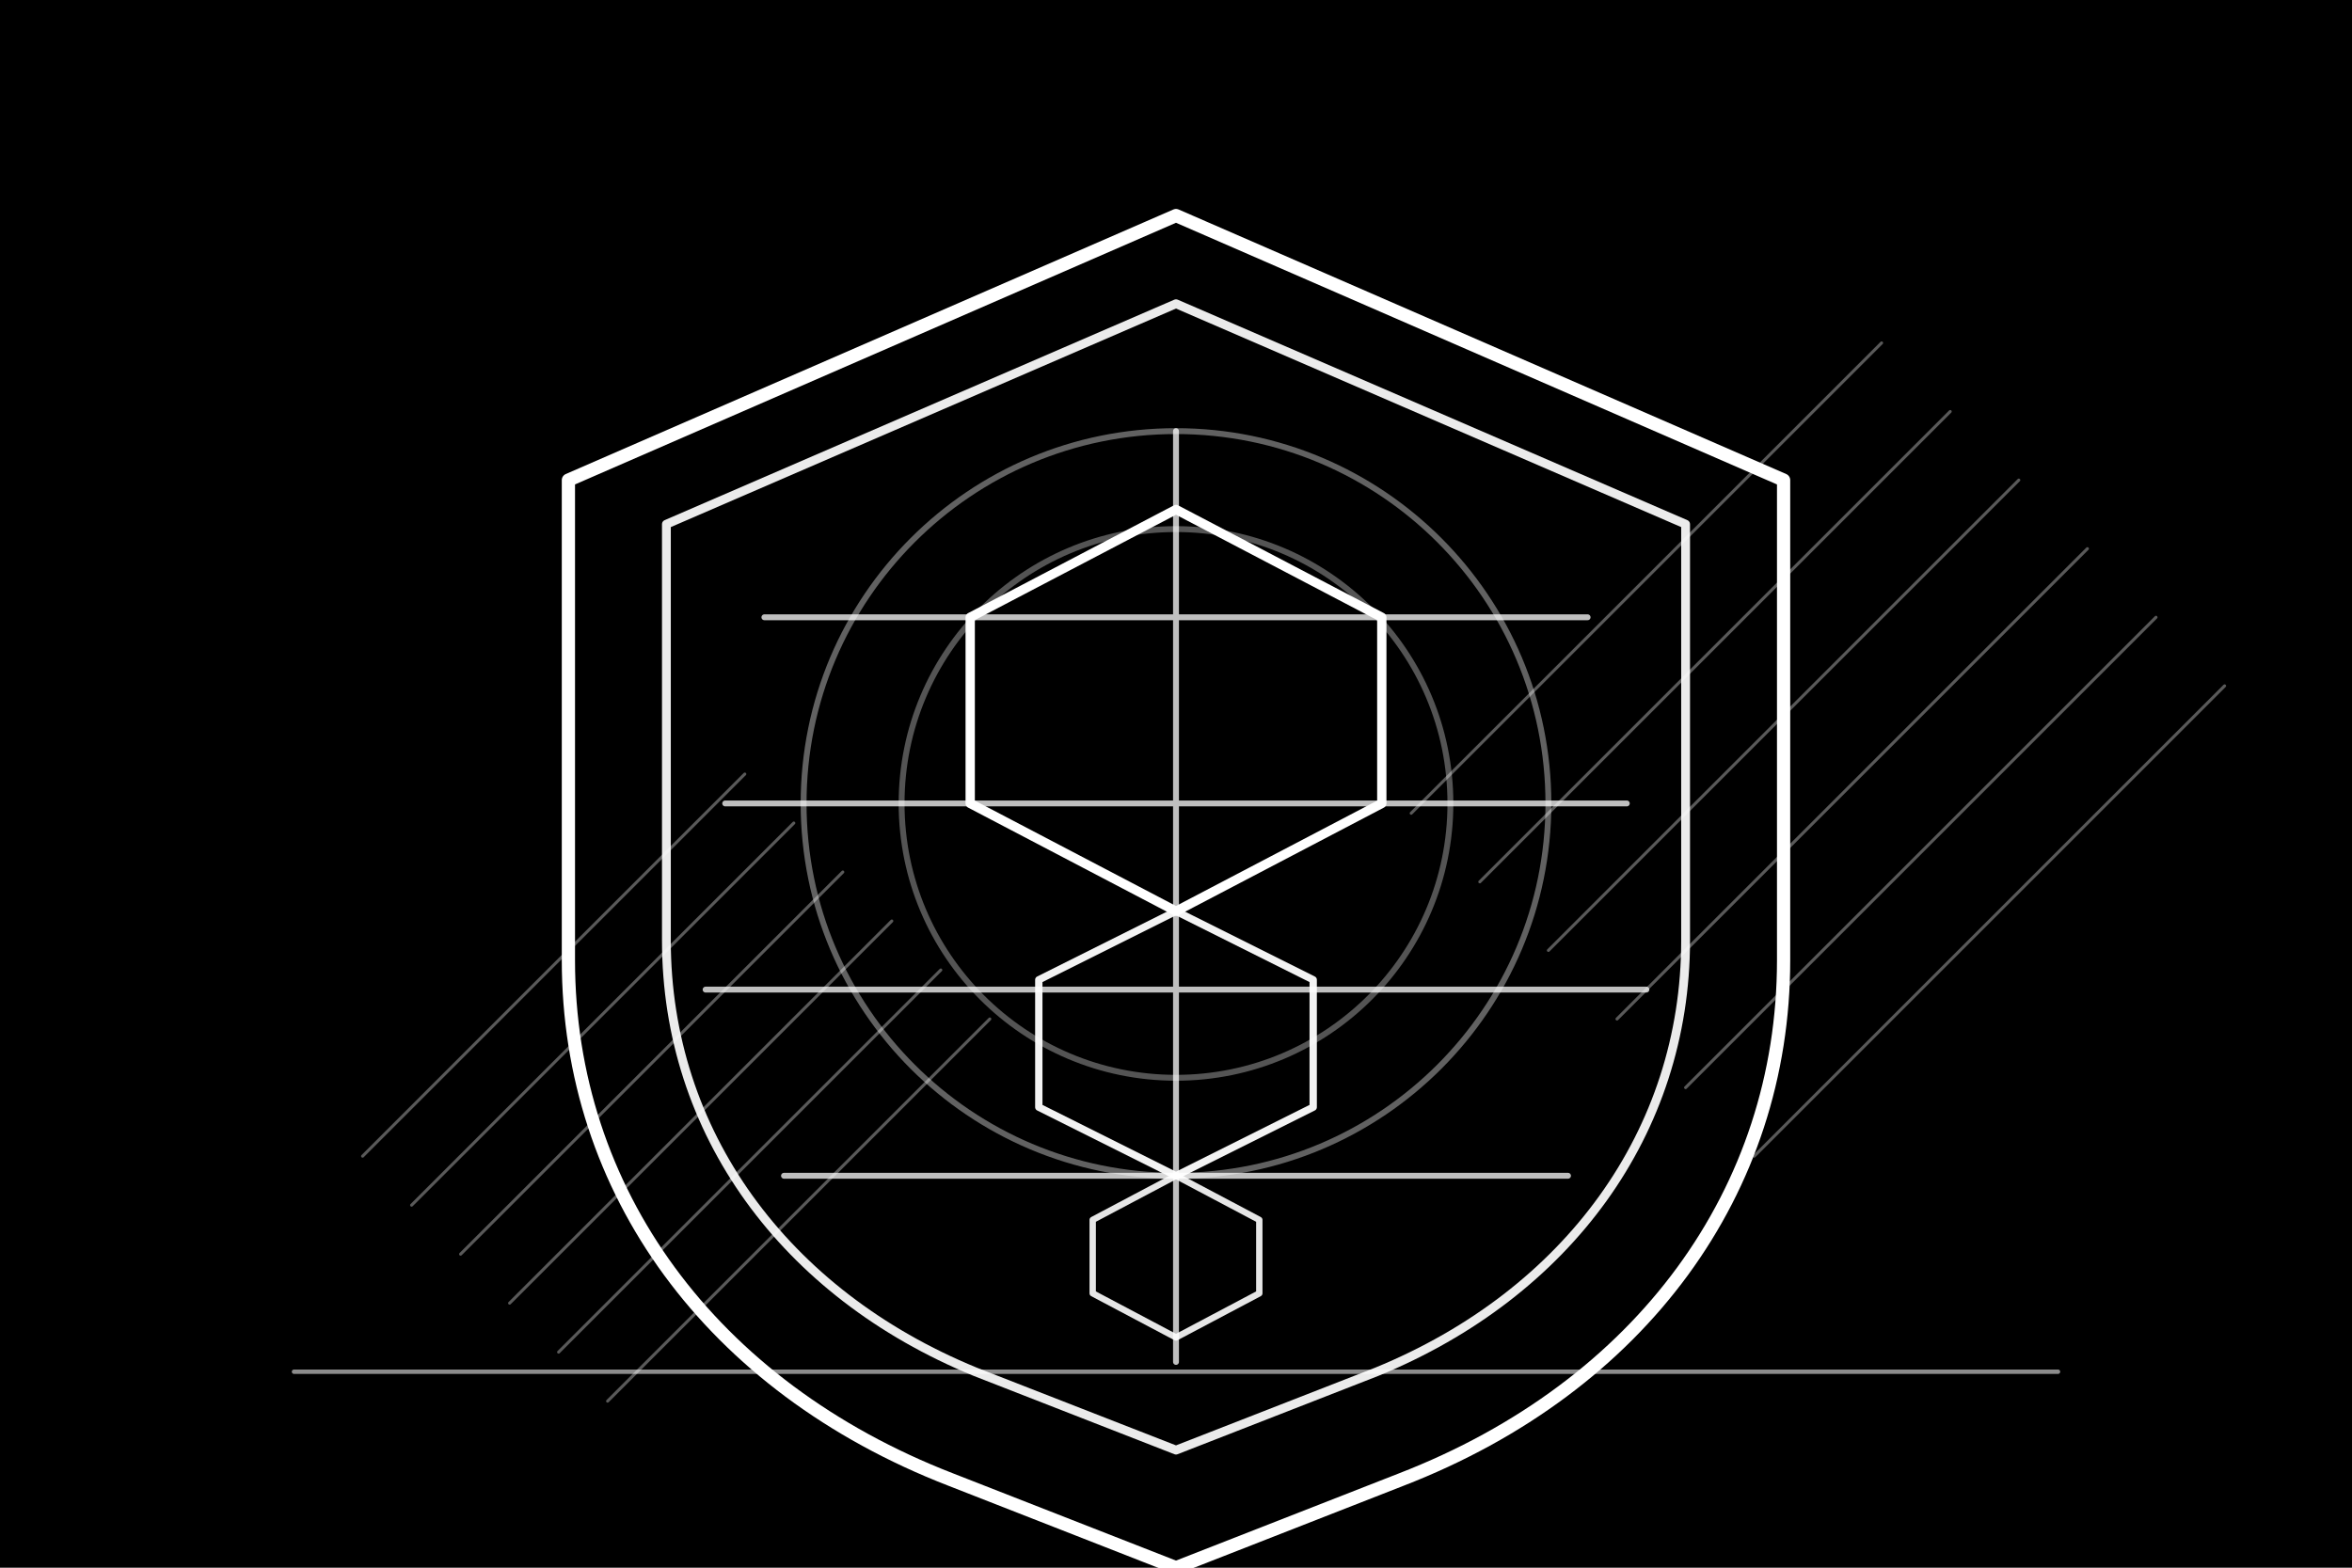
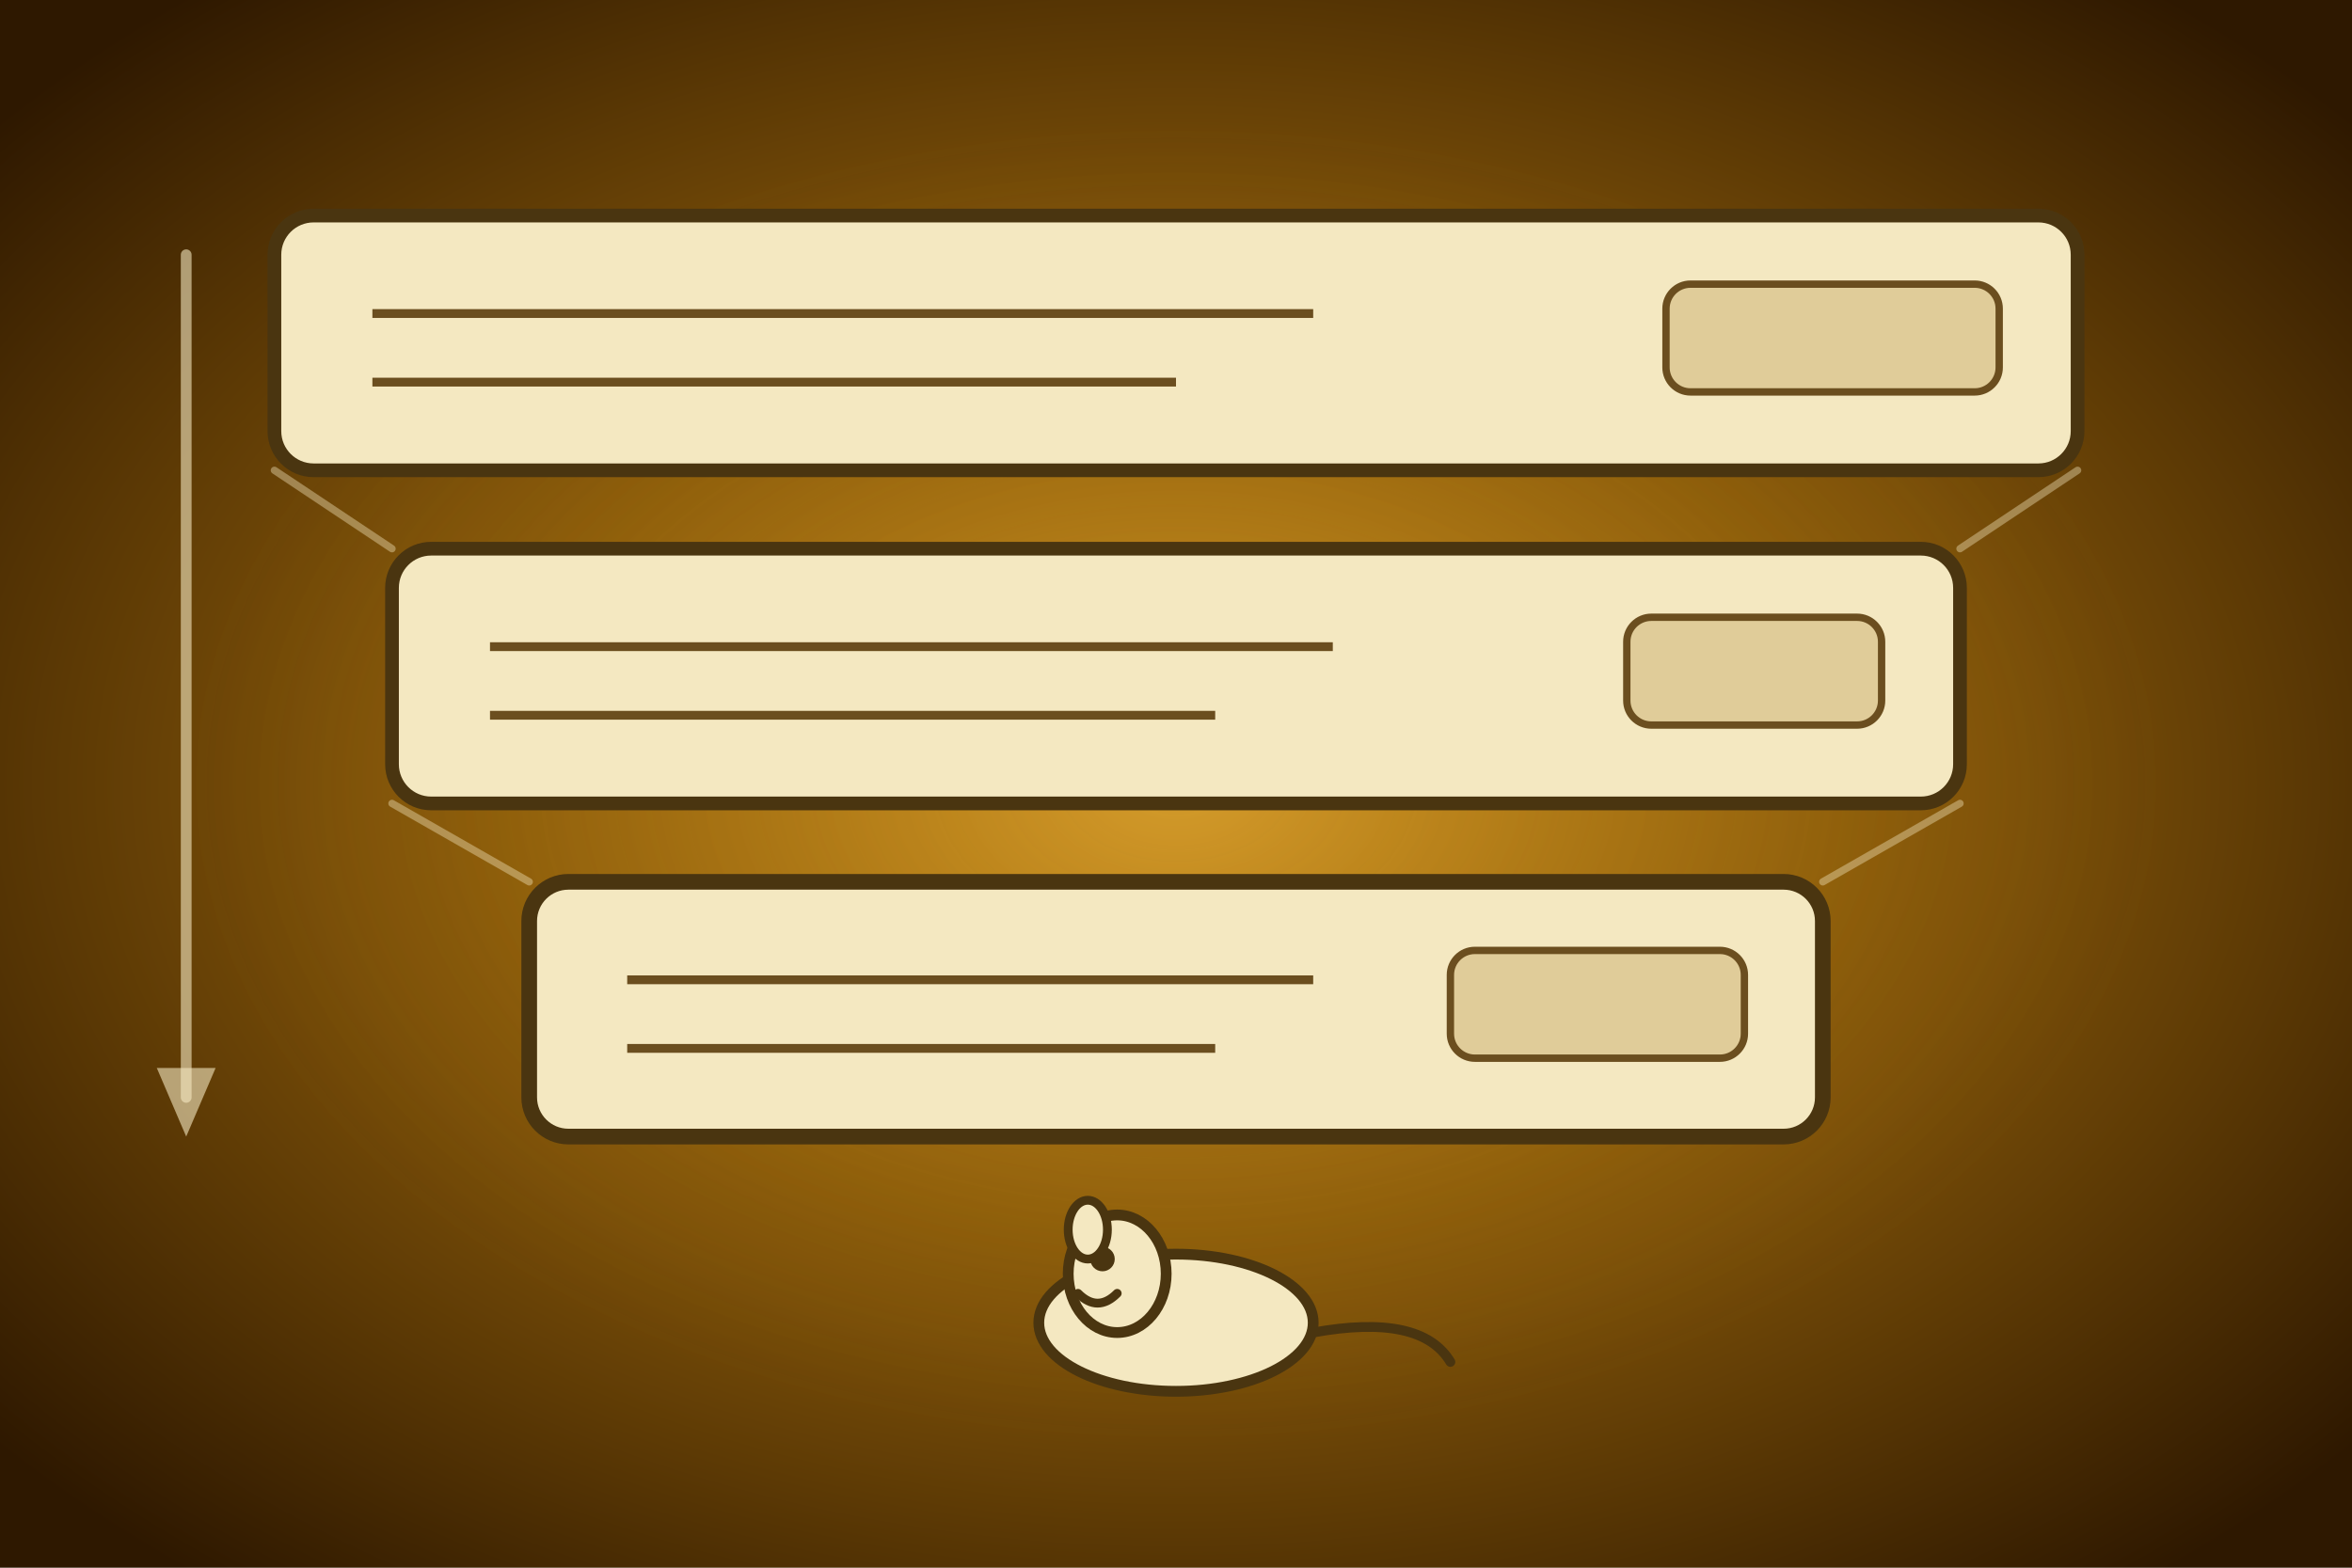
- <svg xmlns="http://www.w3.org/2000/svg" viewBox="0 0 480 320" role="img" aria-label="Engraved deep-dive memory guarantees illustration">
-   <rect width="480" height="320" fill="#000" />
-   <g fill="none" stroke="#fff" stroke-linecap="round" stroke-linejoin="round">
-     <path d="M240 44l124 54v98c0 47-29 87-78 106l-46 18-46-18c-49-19-78-59-78-106V98l124-54z" stroke-width="2.7" />
-     <path d="M240 62l104 45v85c0 39-24 72-63 88l-41 16-41-16c-39-16-63-49-63-88v-85l104-45z" stroke-width="1.8" opacity=".92" />
-     <path d="M240 88v190M156 126h168M148 164h184M144 202h192M160 240h160" stroke-width="1.2" opacity=".75" />
-     <path d="M240 104l42 22v38l-42 22-42-22v-38l42-22z" stroke-width="1.9" />
-     <path d="M240 186l28 14v26l-28 14-28-14v-26l28-14z" stroke-width="1.5" opacity=".95" />
-     <path d="M240 240l17 9v15l-17 9-17-9v-15l17-9z" stroke-width="1.3" opacity=".9" />
-     <path d="M74 236l78-78M84 246l78-78M94 256l78-78M104 266l78-78M114 276l78-78M124 286l78-78" stroke-width=".62" opacity=".35" />
-     <path d="M288 166l96-96M302 180l96-96M316 194l96-96M330 208l96-96M344 222l96-96M358 236l96-96" stroke-width=".62" opacity=".35" />
-     <circle cx="240" cy="164" r="76" stroke-width="1.2" opacity=".38" />
-     <circle cx="240" cy="164" r="56" stroke-width="1.2" opacity=".33" />
-     <path d="M60 280h360" stroke-width=".9" opacity=".55" />
-   </g>
+ <svg xmlns="http://www.w3.org/2000/svg" viewBox="0 0 480 320" role="img" aria-label="Deep dive: layered architecture cross-section showing depth of the memory system">
+   <defs>
+     <radialGradient id="bg_dd" cx="50%" cy="50%" r="65%">
+       <stop offset="0%" stop-color="#c8860a" />
+       <stop offset="55%" stop-color="#7a4f08" />
+       <stop offset="100%" stop-color="#2e1800" />
+     </radialGradient>
+     <radialGradient id="glow_dd" cx="50%" cy="50%" r="42%">
+       <stop offset="0%" stop-color="#ffe8a0" stop-opacity="0.22" />
+       <stop offset="100%" stop-color="#c8860a" stop-opacity="0" />
+     </radialGradient>
+   </defs>
+   <rect width="480" height="320" fill="url(#bg_dd)" />
+   <rect width="480" height="320" fill="url(#glow_dd)" />
+   <rect x="56" y="44" width="368" height="52" rx="8" fill="#f4e8c1" stroke="#4a3510" stroke-width="2.8" />
+   <line x1="76" y1="64" x2="268" y2="64" stroke="#6b4e1f" stroke-width="1.8" />
+   <line x1="76" y1="78" x2="240" y2="78" stroke="#6b4e1f" stroke-width="1.8" />
+   <rect x="340" y="58" width="68" height="22" rx="5" fill="#e0cc99" stroke="#6b4e1f" stroke-width="1.5" />
+   <rect x="80" y="112" width="320" height="52" rx="8" fill="#f4e8c1" stroke="#4a3510" stroke-width="2.8" />
+   <line x1="100" y1="132" x2="272" y2="132" stroke="#6b4e1f" stroke-width="1.8" />
+   <line x1="100" y1="146" x2="248" y2="146" stroke="#6b4e1f" stroke-width="1.8" />
+   <rect x="332" y="126" width="52" height="22" rx="5" fill="#e0cc99" stroke="#6b4e1f" stroke-width="1.5" />
+   <rect x="108" y="180" width="264" height="52" rx="8" fill="#f4e8c1" stroke="#4a3510" stroke-width="3.2" />
+   <line x1="128" y1="200" x2="268" y2="200" stroke="#6b4e1f" stroke-width="1.8" />
+   <line x1="128" y1="214" x2="248" y2="214" stroke="#6b4e1f" stroke-width="1.8" />
+   <rect x="296" y="194" width="60" height="22" rx="5" fill="#e0cc99" stroke="#6b4e1f" stroke-width="1.5" />
+   <line x1="38" y1="52" x2="38" y2="224" stroke="#f4e8c1" stroke-width="2.2" stroke-linecap="round" opacity="0.6" />
+   <polygon points="32,218 38,232 44,218" fill="#f4e8c1" opacity="0.6" />
+   <line x1="56" y1="96" x2="80" y2="112" stroke="#f4e8c1" stroke-width="1.5" stroke-linecap="round" opacity="0.4" />
+   <line x1="424" y1="96" x2="400" y2="112" stroke="#f4e8c1" stroke-width="1.5" stroke-linecap="round" opacity="0.4" />
+   <line x1="80" y1="164" x2="108" y2="180" stroke="#f4e8c1" stroke-width="1.5" stroke-linecap="round" opacity="0.4" />
+   <line x1="400" y1="164" x2="372" y2="180" stroke="#f4e8c1" stroke-width="1.5" stroke-linecap="round" opacity="0.4" />
+   <ellipse cx="240" cy="270" rx="28" ry="14" fill="#f4e8c1" stroke="#4a3510" stroke-width="2.2" />
+   <ellipse cx="228" cy="260" rx="10" ry="12" fill="#f4e8c1" stroke="#4a3510" stroke-width="2.2" />
+   <circle cx="225" cy="257" r="2.5" fill="#4a3510" />
+   <path d="M220 264 Q224 268 228 264" fill="none" stroke="#4a3510" stroke-width="1.8" stroke-linecap="round" />
+   <ellipse cx="222" cy="251" rx="4" ry="6" fill="#f4e8c1" stroke="#4a3510" stroke-width="1.8" />
+   <path d="M268 272 Q290 268 296 278" fill="none" stroke="#4a3510" stroke-width="2" stroke-linecap="round" />
</svg>
